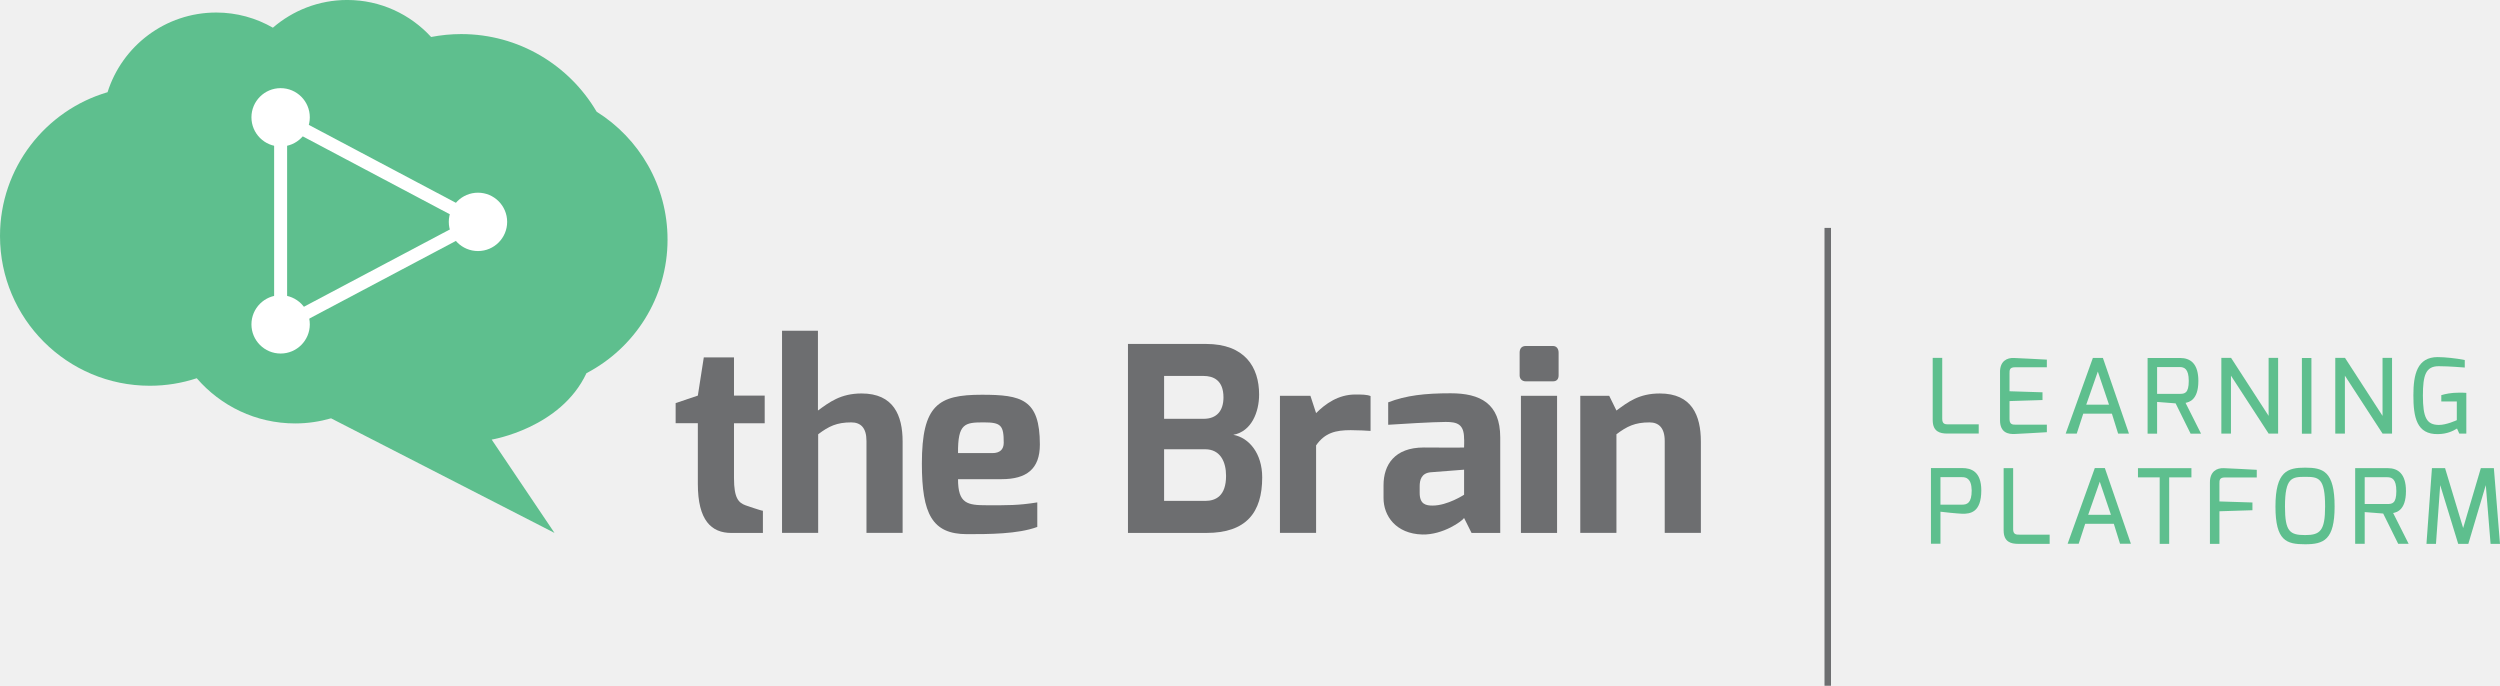
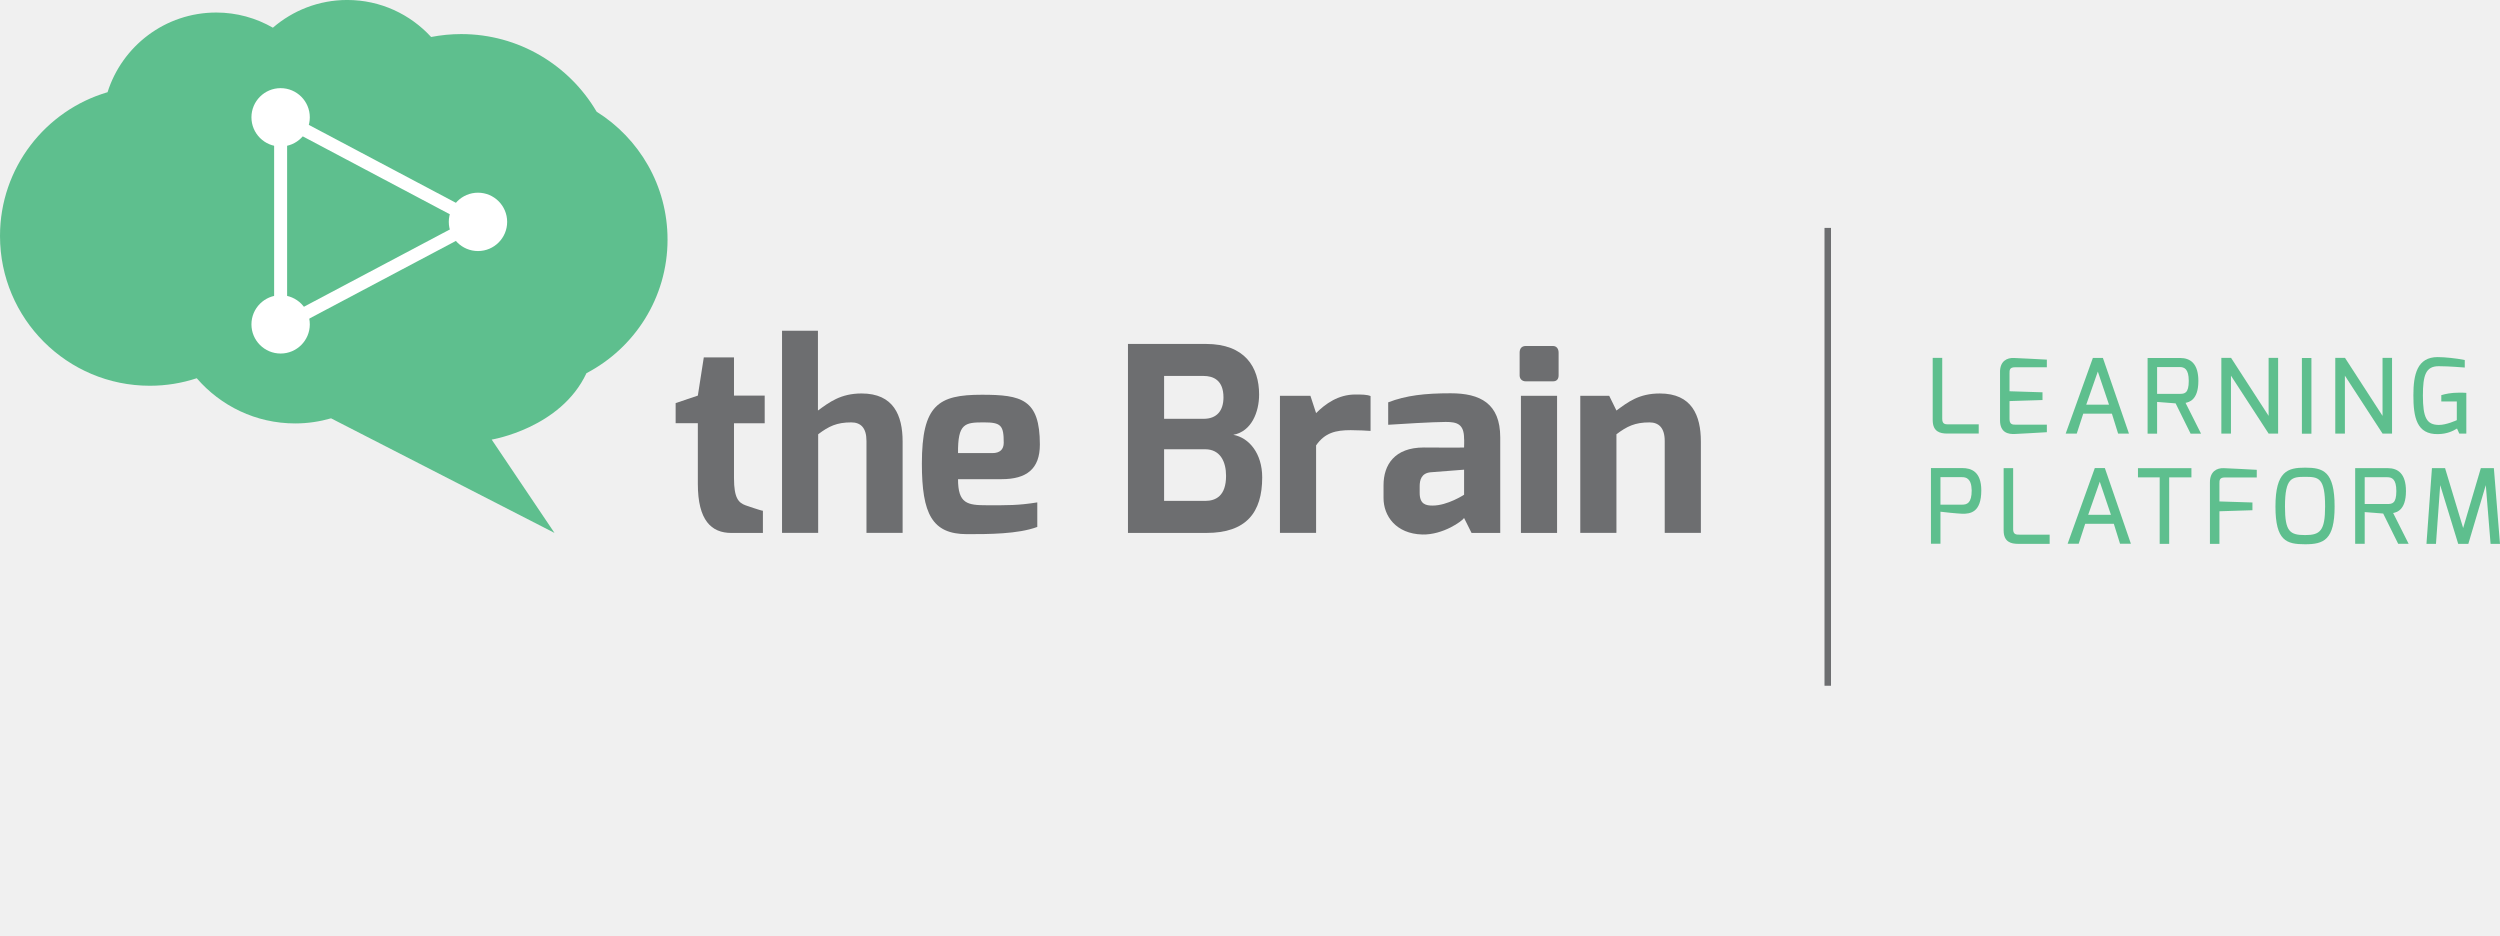
- <svg xmlns="http://www.w3.org/2000/svg" width="240.567" height="65.987" viewBox="0 0 240.567 65.987">
+ <svg xmlns="http://www.w3.org/2000/svg" width="240.567" height="90" viewBox="0 0 240.567 90">
  <g>
    <rect fill="none" id="canvas_background" height="402" width="582" y="-1" x="-1" />
  </g>
  <g>
    <path fill="#5ebf8e" d="m64.235,23.05c0,-5.189 -2.728,-9.739 -6.825,-12.303c-2.625,-4.468 -7.476,-7.468 -13.031,-7.468c-0.99,0 -1.956,0.099 -2.894,0.28c-2.005,-2.184 -4.875,-3.561 -8.071,-3.561c-2.736,0 -5.234,1.01 -7.155,2.667c-1.607,-0.924 -3.465,-1.459 -5.45,-1.459c-4.906,0 -9.057,3.223 -10.459,7.666c-5.981,1.755 -10.35,7.282 -10.35,13.832c0,7.961 6.456,14.416 14.419,14.416c1.577,0 3.094,-0.255 4.514,-0.724c2.295,2.66 5.684,4.35 9.473,4.35c1.199,0 2.354,-0.177 3.451,-0.492l21.5,11.027l-6.044,-8.98s6.647,-1.089 9.119,-6.39c4.636,-2.421 7.804,-7.27 7.804,-12.864" id="path1108" />
    <path fill="#6d6e70" d="m65.015,38.788l2.136,-0.72l0.573,-3.678l2.906,0l0,3.678l2.955,0l0,2.659l-2.955,0l0,5.29c0,1.939 0.448,2.361 1.117,2.61c0,0 1.491,0.521 1.665,0.521l0,2.136l-3.031,0c-1.938,0 -3.23,-1.218 -3.23,-4.72l0,-5.838l-2.136,0l0,-1.939z" id="path1112" />
    <path fill="#6d6e70" d="m75.254,31.825l3.454,0l0,7.678c1.094,-0.795 2.186,-1.641 4.197,-1.641c3.081,0 3.951,2.112 3.951,4.621l0,8.795l-3.478,0l0,-8.845c0,-1.292 -0.573,-1.788 -1.468,-1.788c-1.39,0 -2.16,0.372 -3.18,1.143l0,9.49l-3.478,0l0,-19.453z" id="path1116" />
    <path fill="#6d6e70" d="m95.492,43.6c0.72,0 1.094,-0.349 1.094,-0.994c0,-1.666 -0.249,-1.962 -1.914,-1.962c-1.837,0 -2.509,0.099 -2.484,2.956l3.304,0zm-1.019,-5.615c3.826,0 5.59,0.422 5.59,4.795c0,2.359 -1.292,3.329 -3.678,3.329l-4.197,0c0,2.36 0.894,2.51 2.783,2.51c2.013,0 2.981,0.024 4.844,-0.275l0,2.361c-1.863,0.695 -4.695,0.695 -6.758,0.695c-3.354,0 -4.348,-1.939 -4.348,-6.782c0,-5.665 1.59,-6.633 5.764,-6.633" id="path1120" />
    <path fill="#6d6e70" d="m115.967,48.2c1.044,0 2.013,-0.495 2.013,-2.409c0,-1.343 -0.547,-2.56 -2.013,-2.56l-3.95,0l0,4.969l3.95,0zm-0.15,-7.899c1.269,0 1.914,-0.771 1.914,-2.064c0,-1.688 -1.019,-2.061 -1.914,-2.061l-3.8,0l0,4.125l3.8,0zm-7.277,-7.205l7.503,0c3.751,0 5.117,2.236 5.117,4.869c0,1.665 -0.72,3.553 -2.485,3.876c1.516,0.273 2.783,1.789 2.783,4.098c0,3.38 -1.54,5.343 -5.366,5.343l-7.551,0l0,-18.185z" id="path1124" />
    <path fill="#6d6e70" d="m123.166,38.087l2.931,0l0.546,1.665c0.895,-0.895 2.136,-1.79 3.776,-1.79c0.571,0 1.119,0 1.465,0.15l0,3.354c-0.346,-0.024 -1.141,-0.074 -1.911,-0.074c-1.442,0 -2.485,0.249 -3.33,1.465l0,8.422l-3.478,0l0,-13.193z" id="path1128" />
    <path fill="#6d6e70" d="m137.854,48.65c1.441,0 3.03,-1.044 3.03,-1.044l0,-2.41l-3.204,0.249c-0.919,0.075 -1.069,0.77 -1.069,1.341l0,0.645c0,1.094 0.596,1.219 1.242,1.219m-4.72,-1.962c0,-1.938 1.044,-3.627 3.875,-3.627c0,0 3.875,0.025 3.875,0c0,0 0.025,-0.82 0,-0.844c0,-1.416 -0.67,-1.615 -1.762,-1.615c-1.169,0 -4.473,0.199 -5.54,0.273l0,-2.16c1.739,-0.671 3.551,-0.871 6.011,-0.871c2.833,0 4.771,0.969 4.771,4.249l0,9.191l-2.76,0l-0.72,-1.44c-0.147,0.274 -2.013,1.64 -4.024,1.59c-2.535,-0.074 -3.726,-1.789 -3.726,-3.502l0,-1.242z" id="path1132" />
    <path fill="#6d6e70" d="m146.354,38.087l3.478,0l0,13.193l-3.478,0l0,-13.193zm-0.125,-4.15c0,-0.396 0.199,-0.644 0.596,-0.644l2.609,0c0.372,0 0.546,0.297 0.546,0.644l0,2.186c0,0.375 -0.199,0.573 -0.546,0.573l-2.609,0c-0.347,0 -0.596,-0.224 -0.596,-0.573l0,-2.186z" id="path1134" />
    <path fill="#6d6e70" d="m152.066,38.087l2.783,0l0.696,1.417c1.117,-0.82 2.161,-1.641 4.174,-1.641c3.08,0 3.95,2.112 3.95,4.622l0,8.794l-3.478,0l0,-8.844c0,-1.294 -0.598,-1.789 -1.468,-1.789c-1.39,0 -2.16,0.372 -3.179,1.143l0,9.49l-3.479,0l0,-13.193z" id="path1138" />
    <path fill="#5ebf8e" d="m185.979,34.437l0.916,0l0,5.88c0,0.527 0.329,0.517 0.616,0.517l2.895,0l0,0.886l-3.034,0c-0.686,0 -1.394,-0.179 -1.394,-1.294l0,-5.99z" id="path1142" />
    <path fill="#5ebf8e" d="m192.454,35.8c0,-1.055 0.666,-1.383 1.343,-1.353c0,0 2.985,0.139 3.165,0.159l0,0.736l-3.075,0c-0.517,0 -0.517,0.287 -0.517,0.557l0,1.75l3.174,0.101l0,0.745l-3.174,0.099l0,1.754c0.01,0.527 0.329,0.516 0.618,0.516l2.975,0l0,0.726c-0.159,0.02 -3.065,0.17 -3.065,0.17c-0.656,0.04 -1.442,-0.13 -1.442,-1.314l0,-4.647z" id="path1146" />
    <path fill="#5ebf8e" d="m202.942,38.938l-1.075,-3.184l-1.114,3.184l2.189,0zm-1.552,-4.497l0.965,0l2.509,7.284l-1.045,0l-0.598,-1.921l-2.756,0l-0.626,1.921l-1.065,0l2.616,-7.284z" id="path1150" />
    <path fill="#5ebf8e" d="m209.741,37.9c0.469,0 0.876,-0.04 0.876,-1.244c0,-1.175 -0.439,-1.335 -0.876,-1.335l-2.17,0l0,2.579l2.17,0zm-3.085,-3.453l3.125,0c0.995,0 1.761,0.537 1.761,2.209c0,1.871 -0.925,2.04 -1.234,2.11l1.492,2.965l-1.005,0l-1.442,-2.916l-1.782,-0.139l0,3.055l-0.915,0l0,-7.284z" id="path1154" />
    <path fill="#5ebf8e" d="m213.754,34.437l0.936,0l3.611,5.581l0,-5.581l0.915,0l0,7.284l-0.915,0l-3.623,-5.572l0,5.572l-0.925,0l0,-7.284z" id="path1158" />
    <path fill="#5ebf8e" d="m221.504,34.45l0.916,0l0,7.284l-0.916,0l0,-7.284z" id="path1160" />
    <path fill="#5ebf8e" d="m224.717,34.437l0.935,0l3.612,5.581l0,-5.581l0.915,0l0,7.284l-0.915,0l-3.623,-5.572l0,5.572l-0.925,0l0,-7.284z" id="path1164" />
    <path fill="#5ebf8e" d="m234.579,34.362c0.677,0 1.801,0.12 2.598,0.28l0,0.725c-0.06,0 -1.482,-0.129 -2.507,-0.129c-1.254,0 -1.522,0.875 -1.522,2.826c0,2.119 0.357,2.816 1.532,2.826c0.735,0.007 1.731,-0.459 1.731,-0.459l0,-1.8l-1.492,0l0,-0.608c0.407,-0.119 0.945,-0.239 1.731,-0.239c0.209,0 0.438,0 0.676,0.02l0,3.921l-0.676,0l-0.219,-0.489c-0.369,0.229 -0.945,0.527 -1.831,0.537c-2.06,0.04 -2.368,-1.633 -2.368,-3.732c0,-2.019 0.367,-3.681 2.348,-3.681" id="path1168" />
    <path fill="#5ebf8e" d="m188.804,48.562c0.496,0 0.925,-0.169 0.925,-1.374c-0.019,-1.184 -0.576,-1.272 -0.925,-1.272l-2.08,0l0,2.646l2.08,0zm-2.995,-3.521l3.025,0c0.826,0 1.82,0.318 1.82,2.147c0,2.121 -1.054,2.26 -1.82,2.25c-0.398,-0.01 -2.06,-0.179 -2.11,-0.198l0,3.084l-0.915,0l0,-7.284z" id="path1172" />
    <path fill="#5ebf8e" d="m192.804,45.05l0.915,0l0,5.88c0,0.527 0.329,0.517 0.618,0.517l2.895,0l0,0.886l-3.035,0c-0.686,0 -1.393,-0.179 -1.393,-1.294l0,-5.99z" id="path1176" />
    <path fill="#5ebf8e" d="m203.129,49.538l-1.074,-3.184l-1.115,3.184l2.189,0zm-1.552,-4.497l0.966,0l2.507,7.284l-1.045,0l-0.598,-1.92l-2.756,0l-0.626,1.92l-1.065,0l2.616,-7.284z" id="path1180" />
    <path fill="#5ebf8e" d="m205.729,45.05l5.145,0l0,0.885l-2.14,0l0,6.399l-0.915,0l0,-6.399l-2.09,0l0,-0.885z" id="path1184" />
    <path fill="#5ebf8e" d="m212.654,46.413c0,-1.035 0.647,-1.393 1.344,-1.364c0,0 2.985,0.14 3.164,0.159l0,0.736l-3.074,0c-0.519,0 -0.519,0.289 -0.519,0.557l0,1.751l3.175,0.1l0,0.746l-3.175,0.1l0,3.134l-0.915,0l0,-5.92z" id="path1188" />
    <path fill="#5ebf8e" d="m221.816,51.488c1.442,0 1.921,-0.407 1.921,-2.746c0,-2.788 -0.637,-2.856 -1.921,-2.856c-1.264,0 -1.94,0.059 -1.94,2.856c0,2.399 0.458,2.746 1.94,2.746m0,-6.487c1.721,0 2.836,0.328 2.836,3.741c0,3.214 -1.045,3.631 -2.836,3.631s-2.856,-0.318 -2.856,-3.631c0,-3.414 1.185,-3.741 2.856,-3.741" id="path1192" />
    <path fill="#5ebf8e" d="m229.717,48.5c0.468,0 0.875,-0.039 0.875,-1.244c0,-1.174 -0.438,-1.334 -0.875,-1.334l-2.169,0l0,2.578l2.169,0zm-3.085,-3.453l3.125,0c0.995,0 1.761,0.537 1.761,2.209c0,1.871 -0.926,2.041 -1.234,2.11l1.492,2.965l-1.005,0l-1.444,-2.915l-1.78,-0.14l0,3.055l-0.916,0l0,-7.284z" id="path1196" />
    <path fill="#5ebf8e" d="m234.017,45.05l1.264,0l1.74,5.761l1.702,-5.761l1.254,0l0.588,7.284l-0.905,0l-0.46,-5.652l-1.68,5.652l-0.976,0l-1.731,-5.652l-0.407,5.652l-0.915,0l0.527,-7.284z" id="path1200" />
    <path fill="#6d6e70" d="m176.191,65.987l-0.625,0l0,-44.057l0.625,0l0,44.057z" id="path1202" />
    <path fill="#fff" d="m43.186,21.35c0,1.551 1.258,2.808 2.81,2.808c1.549,0 2.806,-1.256 2.806,-2.808c0,-1.549 -1.258,-2.808 -2.806,-2.808c-1.552,0 -2.81,1.259 -2.81,2.808" id="path1206" />
    <path fill="#fff" d="m24.195,31.214c0,1.549 1.258,2.806 2.808,2.806c1.551,0 2.809,-1.258 2.809,-2.806c0,-1.551 -1.258,-2.809 -2.809,-2.809c-1.55,0 -2.808,1.258 -2.808,2.809" id="path1210" />
    <path fill="#fff" d="m24.195,11.288c0,1.552 1.258,2.809 2.808,2.809c1.551,0 2.809,-1.256 2.809,-2.809c0,-1.549 -1.258,-2.806 -2.809,-2.806c-1.55,0 -2.808,1.258 -2.808,2.806" id="path1214" />
    <path fill="#fff" d="m45.703,21.9l-18.991,-10.061l0.584,-1.104l18.991,10.062l-0.584,1.103z" id="path1218" />
    <path fill="#fff" d="m27.628,31.413l-1.249,0l0,-20.125l1.249,0l0,20.125z" id="path1220" />
    <path fill="#fff" d="m27.295,31.963l-0.584,-1.104l18.991,-10.06l0.584,1.103l-18.991,10.061z" id="path1224" />
  </g>
</svg>
